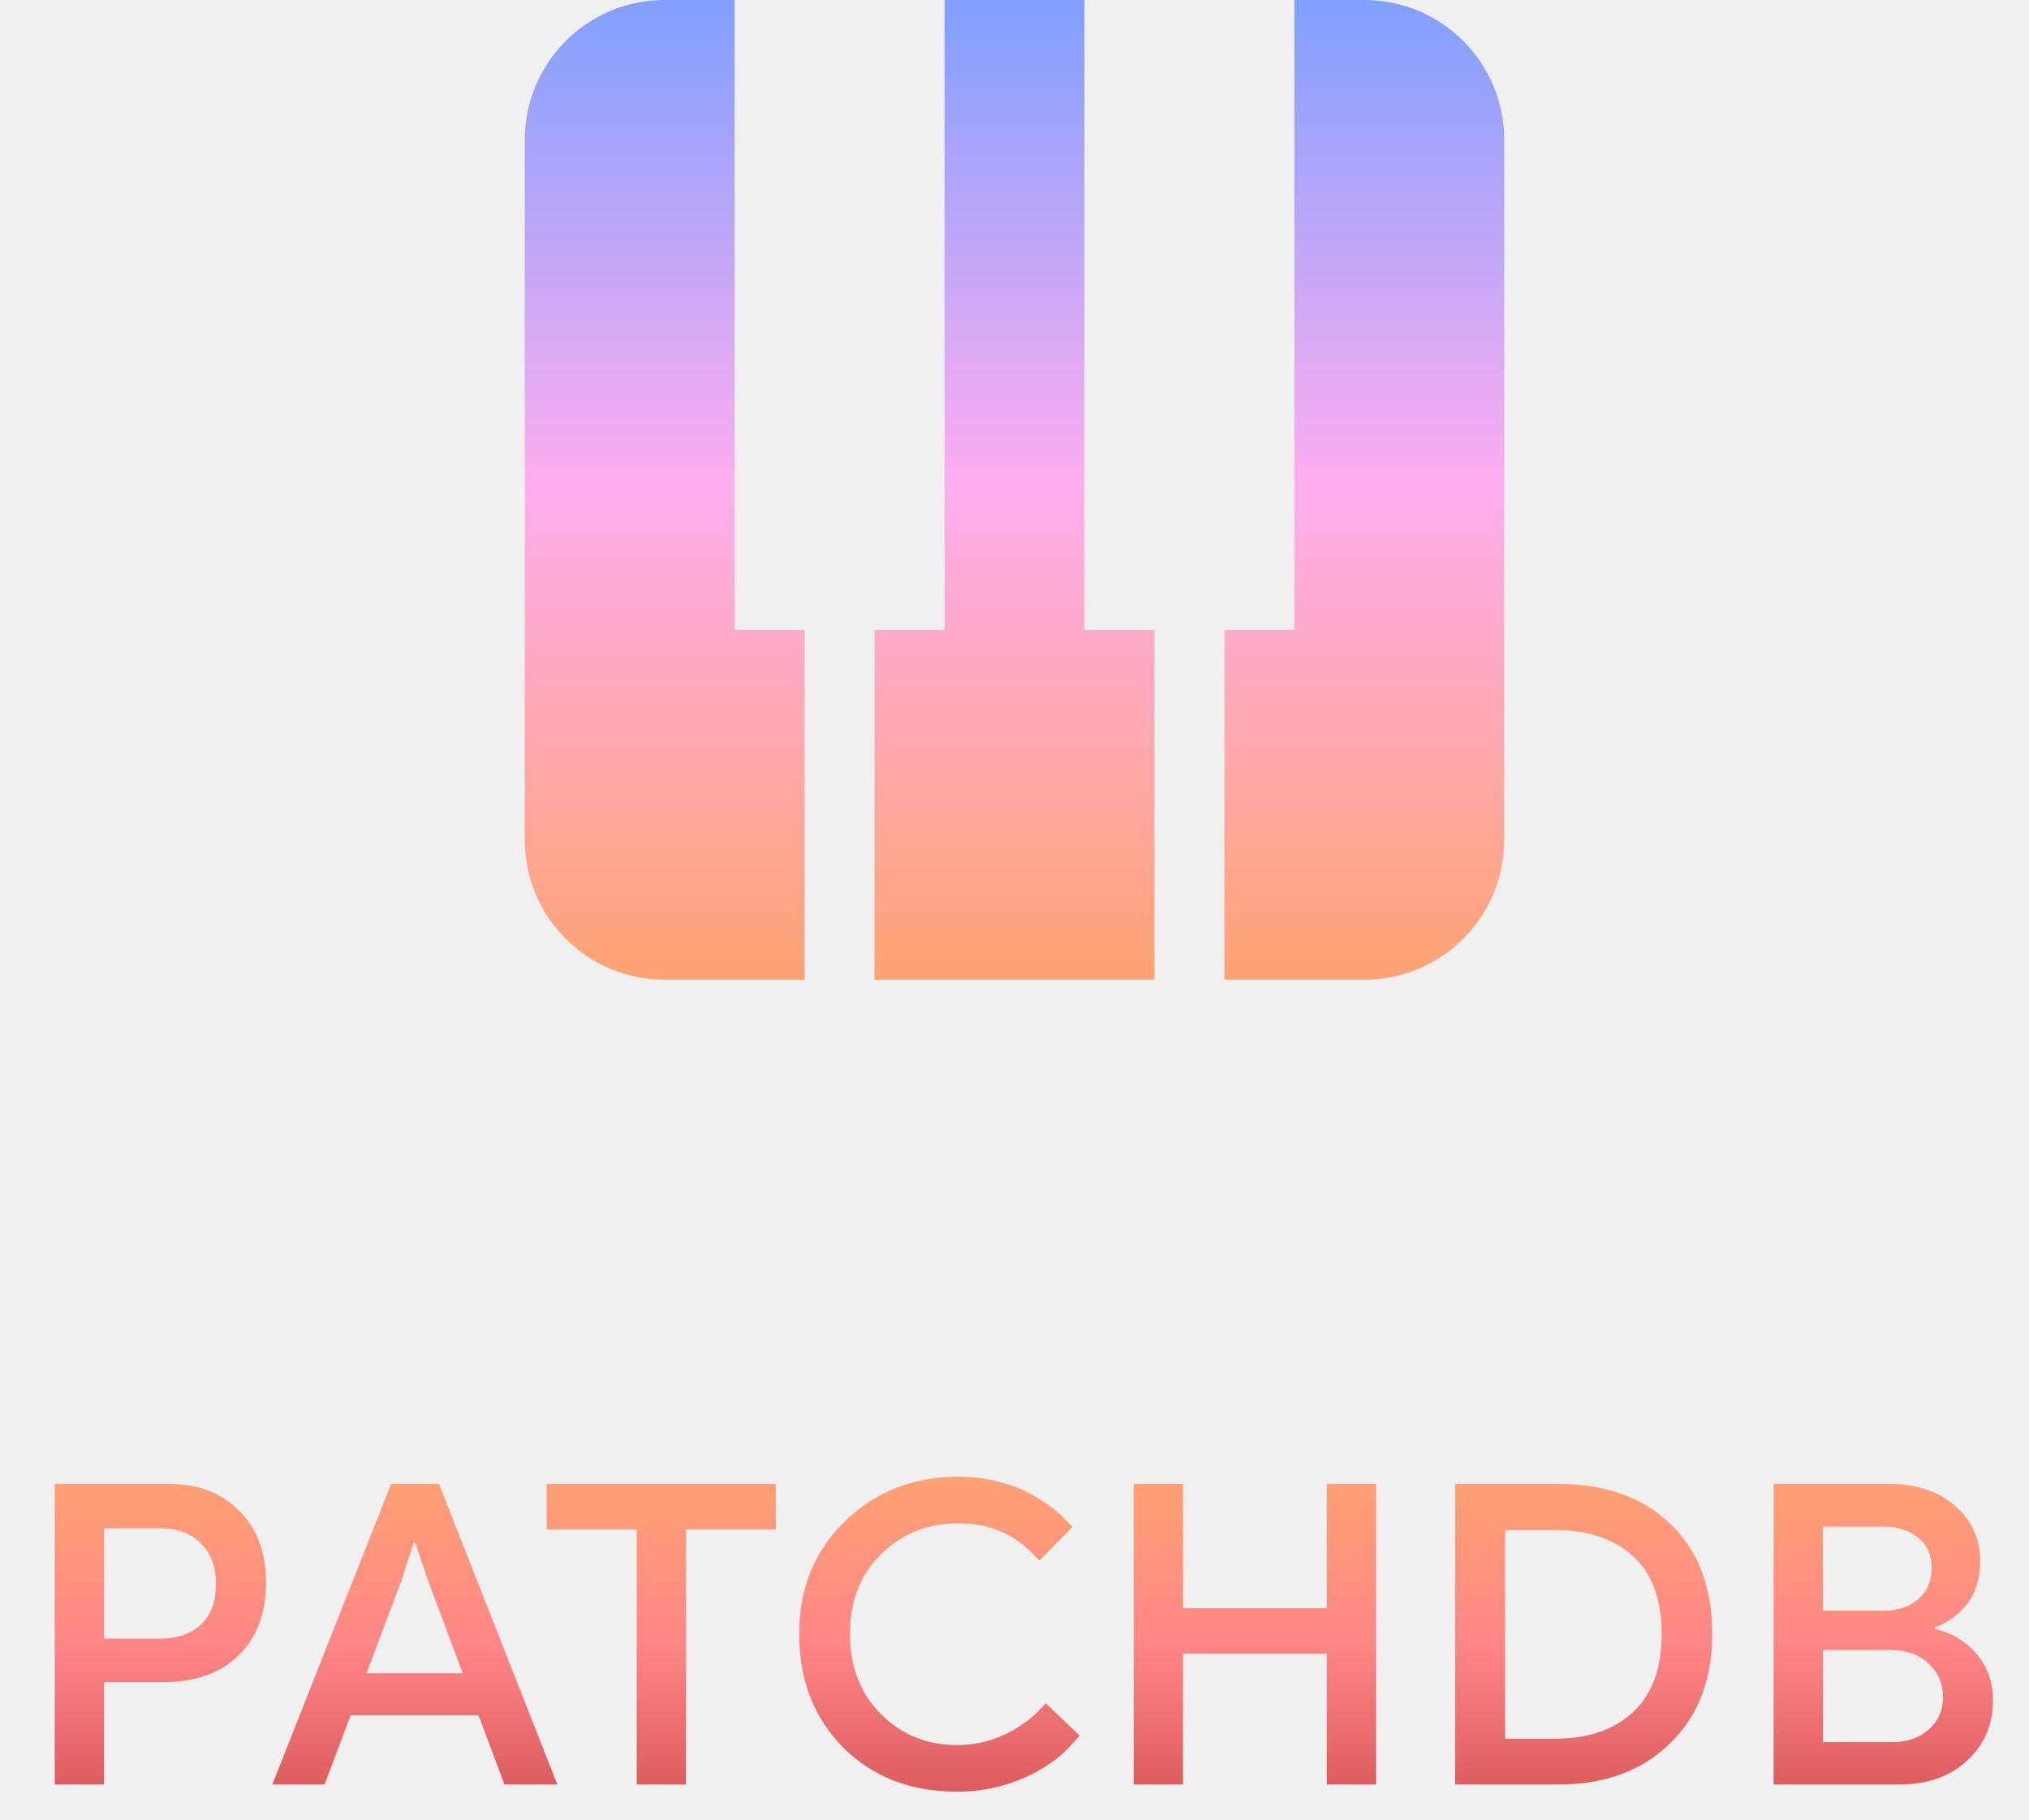
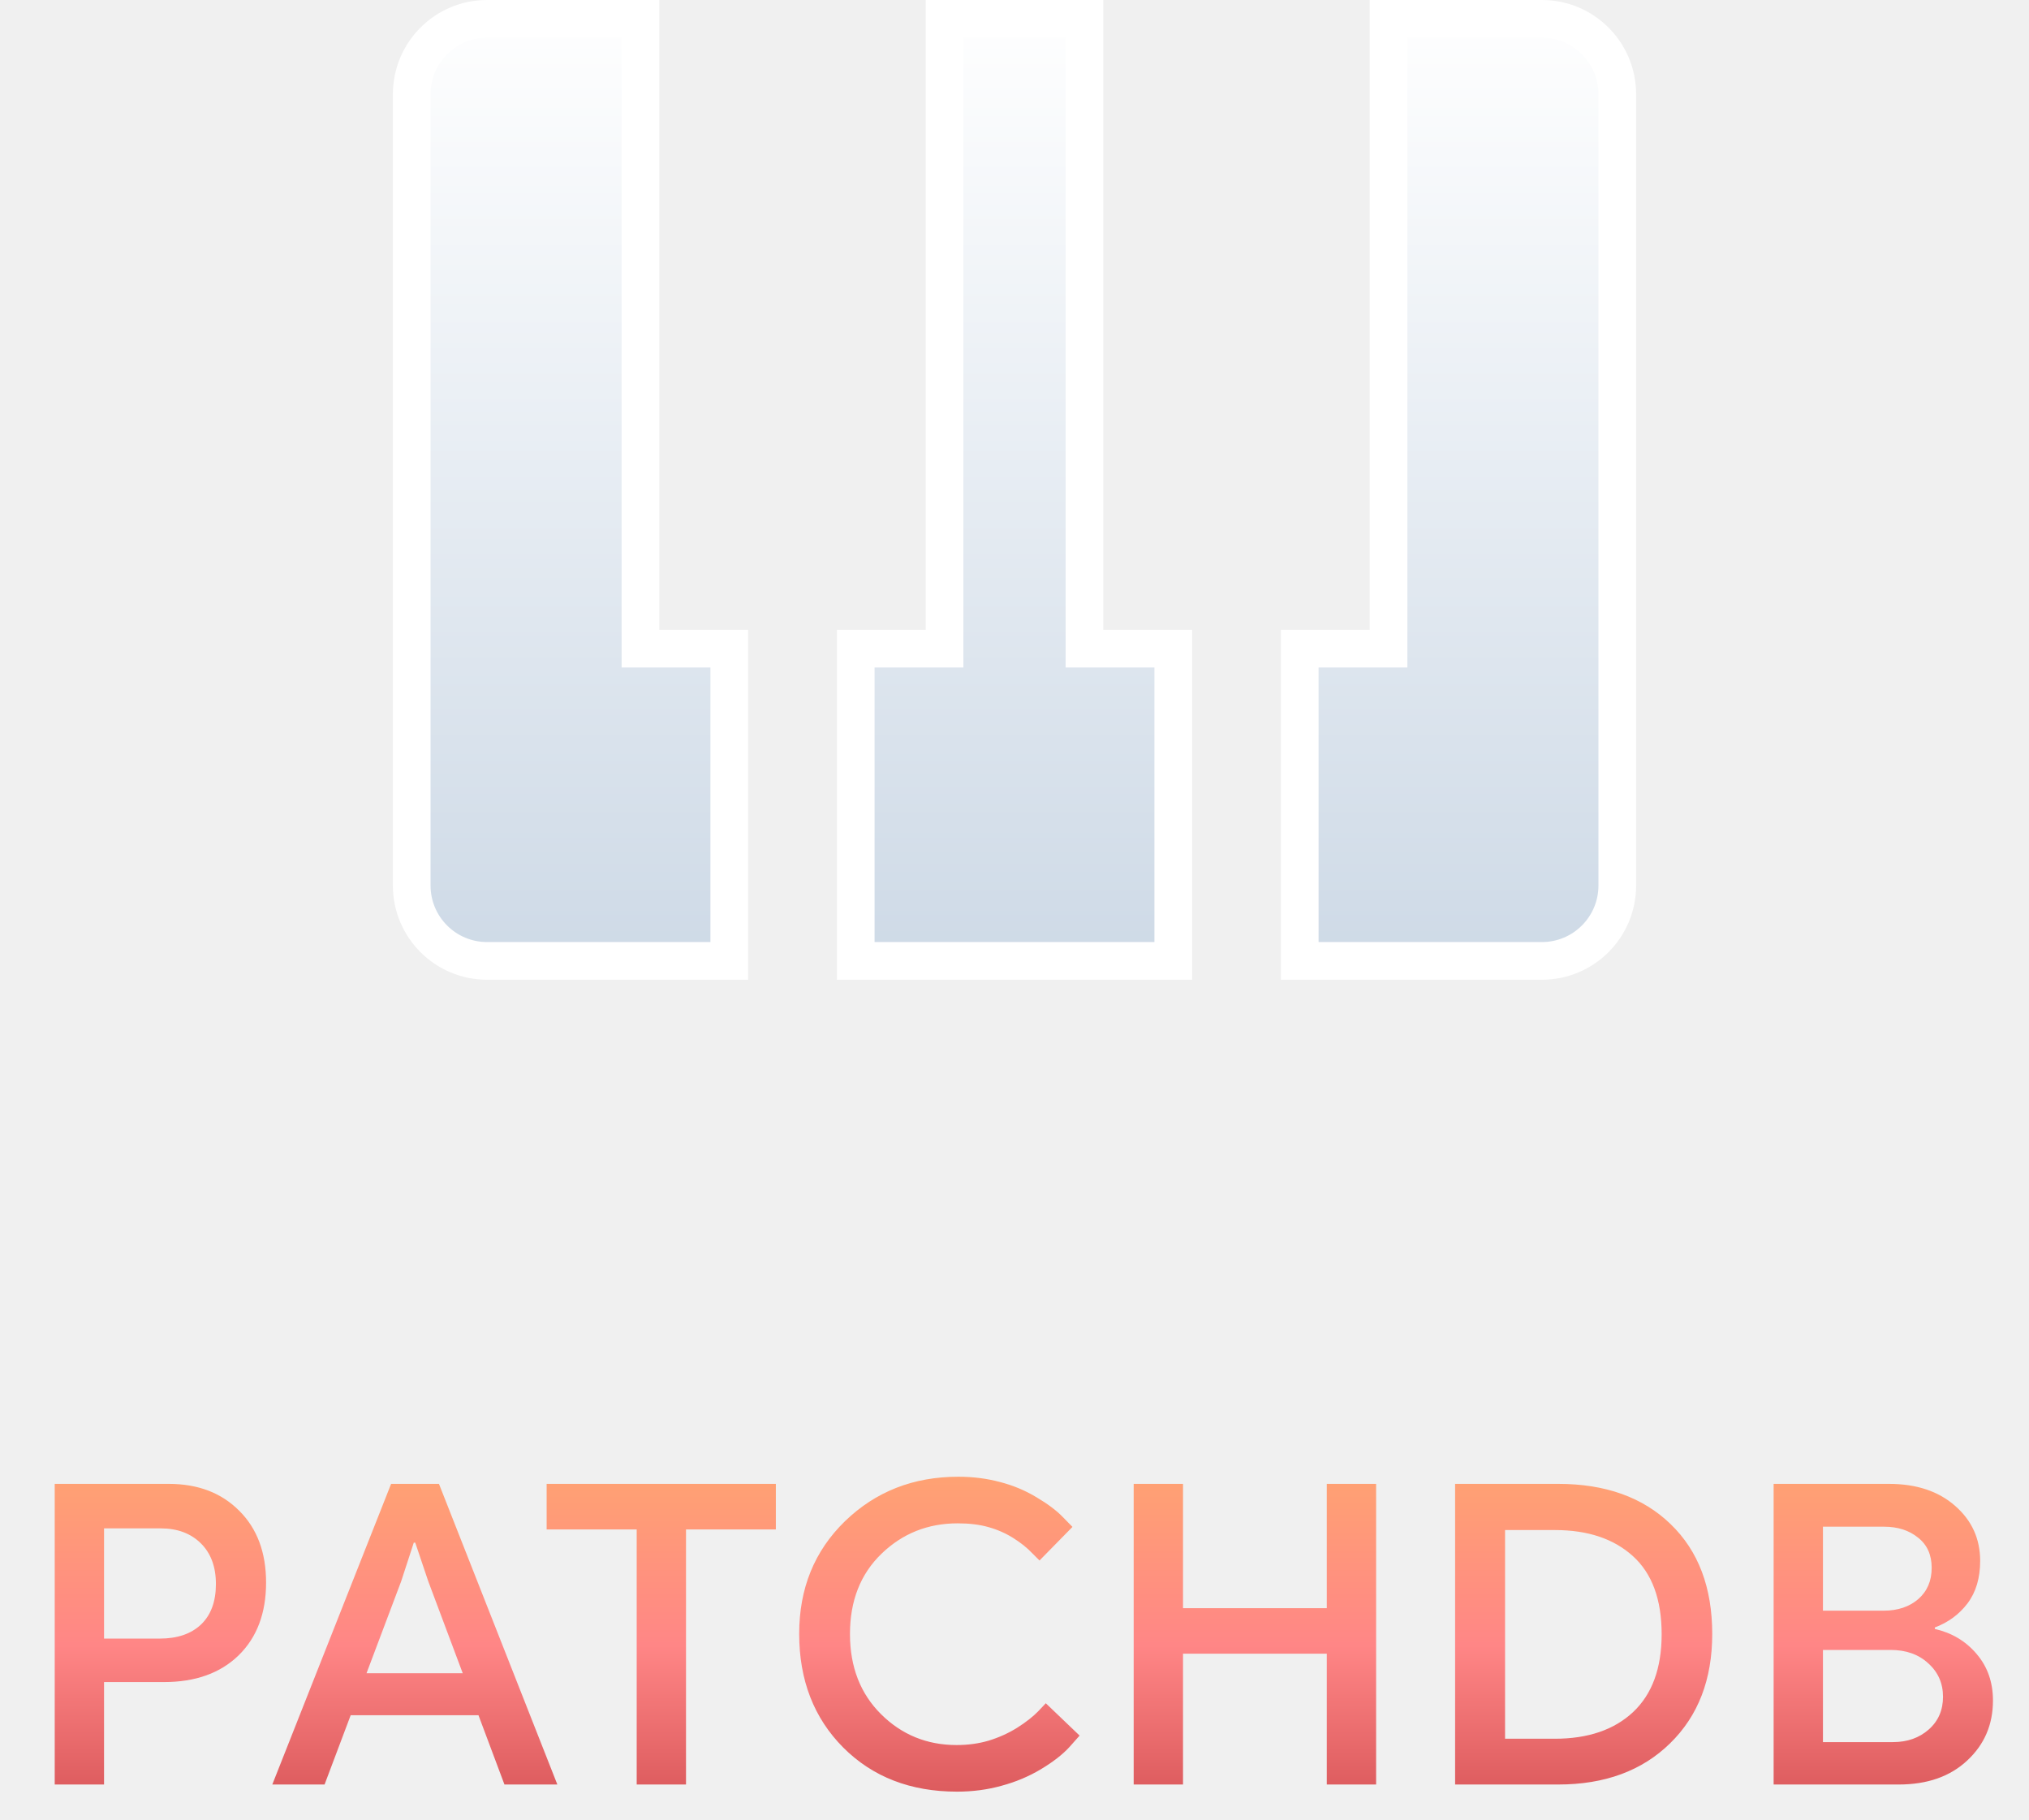
<svg xmlns="http://www.w3.org/2000/svg" width="58" height="52" viewBox="0 0 58 52" fill="none">
-   <path d="M1.564 51V42.408H4.822C5.658 42.408 6.33 42.664 6.838 43.176C7.35 43.684 7.606 44.368 7.606 45.228C7.606 46.104 7.344 46.798 6.82 47.31C6.296 47.818 5.586 48.072 4.69 48.072H2.368V46.83H4.564C5.068 46.83 5.462 46.696 5.746 46.428C6.03 46.156 6.172 45.77 6.172 45.27C6.172 44.778 6.028 44.39 5.74 44.106C5.452 43.822 5.07 43.68 4.594 43.68H2.974V51H1.564ZM7.784 51L11.18 42.408H12.548L15.932 51H14.42L12.242 45.192L11.87 44.088H11.828L11.468 45.192L9.278 51H7.784ZM9.278 49.02L9.692 47.82H13.904L14.336 49.02H9.278ZM18.2 51V43.026H19.61V51H18.2ZM15.626 43.71V42.408H22.178V43.71H15.626ZM27.357 51.204C26.029 51.204 24.945 50.784 24.105 49.944C23.265 49.1 22.845 48.016 22.845 46.692C22.845 45.396 23.281 44.324 24.153 43.476C25.029 42.628 26.109 42.204 27.393 42.204C27.813 42.204 28.209 42.254 28.581 42.354C28.957 42.45 29.307 42.596 29.631 42.792C29.955 42.984 30.207 43.174 30.387 43.362C30.567 43.546 30.657 43.638 30.657 43.638L29.715 44.598C29.715 44.598 29.643 44.526 29.499 44.382C29.359 44.234 29.181 44.092 28.965 43.956C28.749 43.82 28.513 43.716 28.257 43.644C28.005 43.572 27.711 43.536 27.375 43.536C26.523 43.536 25.797 43.826 25.197 44.406C24.597 44.986 24.297 45.75 24.297 46.698C24.297 47.638 24.593 48.402 25.185 48.99C25.777 49.578 26.497 49.872 27.345 49.872C27.673 49.872 27.979 49.83 28.263 49.746C28.551 49.658 28.821 49.536 29.073 49.38C29.325 49.22 29.525 49.064 29.673 48.912C29.821 48.756 29.895 48.678 29.895 48.678L30.861 49.602C30.861 49.602 30.765 49.71 30.573 49.926C30.381 50.138 30.109 50.35 29.757 50.562C29.409 50.77 29.033 50.928 28.629 51.036C28.229 51.148 27.805 51.204 27.357 51.204ZM37.927 51V42.408H39.337V51H37.927ZM32.407 51V42.408H33.817V51H32.407ZM33.253 47.262V45.96H38.575V47.262H33.253ZM41.595 51V42.408H44.541C45.893 42.408 46.965 42.792 47.757 43.56C48.549 44.324 48.945 45.37 48.945 46.698C48.945 47.998 48.543 49.04 47.739 49.824C46.939 50.608 45.873 51 44.541 51H41.595ZM43.023 49.692H44.445C45.393 49.692 46.139 49.438 46.683 48.93C47.227 48.418 47.499 47.676 47.499 46.704C47.499 45.712 47.225 44.968 46.677 44.472C46.129 43.976 45.387 43.728 44.451 43.728H43.023V49.692ZM50.7 51V42.408H53.994C54.782 42.408 55.414 42.618 55.89 43.038C56.366 43.454 56.604 43.978 56.604 44.61C56.604 45.098 56.484 45.502 56.244 45.822C56.004 46.138 55.692 46.368 55.308 46.512V46.554C55.796 46.666 56.194 46.904 56.502 47.268C56.814 47.632 56.97 48.076 56.97 48.6C56.97 49.288 56.724 49.86 56.232 50.316C55.744 50.772 55.092 51 54.276 51H50.7ZM52.11 49.788H54.114C54.522 49.788 54.862 49.668 55.134 49.428C55.406 49.188 55.542 48.876 55.542 48.492C55.542 48.108 55.402 47.79 55.122 47.538C54.846 47.282 54.486 47.154 54.042 47.154H51.708V46.032H53.844C54.248 46.032 54.578 45.922 54.834 45.702C55.09 45.478 55.218 45.18 55.218 44.808C55.218 44.436 55.088 44.148 54.828 43.944C54.572 43.736 54.248 43.632 53.856 43.632H52.11V49.788Z" fill="url(#paint0_linear_405_136)" />
-   <path d="M15 4C15 1.791 16.791 0 19 0H21V18H23V28H19C16.791 28 15 26.209 15 24V4ZM27 18V0H31V18H33V28H25V18H27ZM35 28H39C41.209 28 43 26.209 43 24V4C43 1.791 41.209 0 39 0H37V18H35V28Z" fill="url(#paint1_linear_405_136)" />
  <defs>
-     <linearGradient id="paint0_linear_405_136" x1="29" y1="42" x2="29" y2="52" gradientUnits="userSpaceOnUse">
+     <linearGradient id="name" x1="29" y1="42" x2="29" y2="52" gradientUnits="userSpaceOnUse">
      <stop stop-color="#FFA372" />
      <stop offset="0.503" stop-color="#FF8686" />
      <stop offset="1" stop-color="#D65356" />
    </linearGradient>
-     <linearGradient id="paint1_linear_405_136" x1="29" y1="-3.78729e-10" x2="29" y2="28" gradientUnits="userSpaceOnUse">
-       <stop stop-color="#81A0FF" />
-       <stop offset="0.497" stop-color="#FFAEEF" />
-       <stop offset="1" stop-color="#FFA372" />
+     <linearGradient id="keys" x1="512" y1="252" x2="512" y2="772" gradientUnits="userSpaceOnUse">
+       <stop stop-color="white" />
+       <stop offset="1" stop-color="#CDD9E6" />
    </linearGradient>
  </defs>
+   <path d="M1.564 51V42.408H4.822C5.658 42.408 6.33 42.664 6.838 43.176C7.35 43.684 7.606 44.368 7.606 45.228C7.606 46.104 7.344 46.798 6.82 47.31C6.296 47.818 5.586 48.072 4.69 48.072H2.368V46.83H4.564C5.068 46.83 5.462 46.696 5.746 46.428C6.03 46.156 6.172 45.77 6.172 45.27C6.172 44.778 6.028 44.39 5.74 44.106C5.452 43.822 5.07 43.68 4.594 43.68H2.974V51H1.564ZM7.784 51L11.18 42.408H12.548L15.932 51H14.42L12.242 45.192L11.87 44.088H11.828L11.468 45.192L9.278 51H7.784ZM9.278 49.02L9.692 47.82H13.904L14.336 49.02H9.278ZM18.2 51V43.026H19.61V51H18.2ZM15.626 43.71V42.408H22.178V43.71H15.626ZM27.357 51.204C26.029 51.204 24.945 50.784 24.105 49.944C23.265 49.1 22.845 48.016 22.845 46.692C22.845 45.396 23.281 44.324 24.153 43.476C25.029 42.628 26.109 42.204 27.393 42.204C27.813 42.204 28.209 42.254 28.581 42.354C28.957 42.45 29.307 42.596 29.631 42.792C29.955 42.984 30.207 43.174 30.387 43.362C30.567 43.546 30.657 43.638 30.657 43.638L29.715 44.598C29.715 44.598 29.643 44.526 29.499 44.382C29.359 44.234 29.181 44.092 28.965 43.956C28.749 43.82 28.513 43.716 28.257 43.644C28.005 43.572 27.711 43.536 27.375 43.536C26.523 43.536 25.797 43.826 25.197 44.406C24.597 44.986 24.297 45.75 24.297 46.698C24.297 47.638 24.593 48.402 25.185 48.99C25.777 49.578 26.497 49.872 27.345 49.872C27.673 49.872 27.979 49.83 28.263 49.746C28.551 49.658 28.821 49.536 29.073 49.38C29.325 49.22 29.525 49.064 29.673 48.912C29.821 48.756 29.895 48.678 29.895 48.678L30.861 49.602C30.861 49.602 30.765 49.71 30.573 49.926C30.381 50.138 30.109 50.35 29.757 50.562C29.409 50.77 29.033 50.928 28.629 51.036C28.229 51.148 27.805 51.204 27.357 51.204ZM37.927 51V42.408H39.337V51H37.927ZM32.407 51V42.408H33.817V51H32.407ZM33.253 47.262V45.96H38.575V47.262H33.253ZM41.595 51V42.408H44.541C45.893 42.408 46.965 42.792 47.757 43.56C48.549 44.324 48.945 45.37 48.945 46.698C48.945 47.998 48.543 49.04 47.739 49.824C46.939 50.608 45.873 51 44.541 51H41.595ZM43.023 49.692H44.445C45.393 49.692 46.139 49.438 46.683 48.93C47.227 48.418 47.499 47.676 47.499 46.704C47.499 45.712 47.225 44.968 46.677 44.472C46.129 43.976 45.387 43.728 44.451 43.728H43.023V49.692ZM50.7 51V42.408H53.994C54.782 42.408 55.414 42.618 55.89 43.038C56.366 43.454 56.604 43.978 56.604 44.61C56.604 45.098 56.484 45.502 56.244 45.822C56.004 46.138 55.692 46.368 55.308 46.512V46.554C55.796 46.666 56.194 46.904 56.502 47.268C56.814 47.632 56.97 48.076 56.97 48.6C56.97 49.288 56.724 49.86 56.232 50.316C55.744 50.772 55.092 51 54.276 51H50.7ZM52.11 49.788H54.114C54.522 49.788 54.862 49.668 55.134 49.428C55.406 49.188 55.542 48.876 55.542 48.492C55.542 48.108 55.402 47.79 55.122 47.538C54.846 47.282 54.486 47.154 54.042 47.154H51.708V46.032H53.844C54.248 46.032 54.578 45.922 54.834 45.702C55.09 45.478 55.218 45.18 55.218 44.808C55.218 44.436 55.088 44.148 54.828 43.944C54.572 43.736 54.248 43.632 53.856 43.632H52.11V49.788Z" fill="url(#name)" />
+   <g transform="translate(1.4308 -13.5692) scale(0.0538462)">
+     <path d="M232 262H313.429V596.286H360.571V762H232C209.909 762 192 744.091 192 722V302C192 279.909 209.909 262 232 262ZM792 262C814.091 262 832 279.909 832 302V722C832 744.091 814.091 762 792 762H663.429V596.286H710.571V262H792ZM549.143 262V596.286H596.286V762H427.714V596.286H474.857V262H549.143Z" fill="url(#keys)" stroke="white" stroke-width="20" />
+   </g>
</svg>
